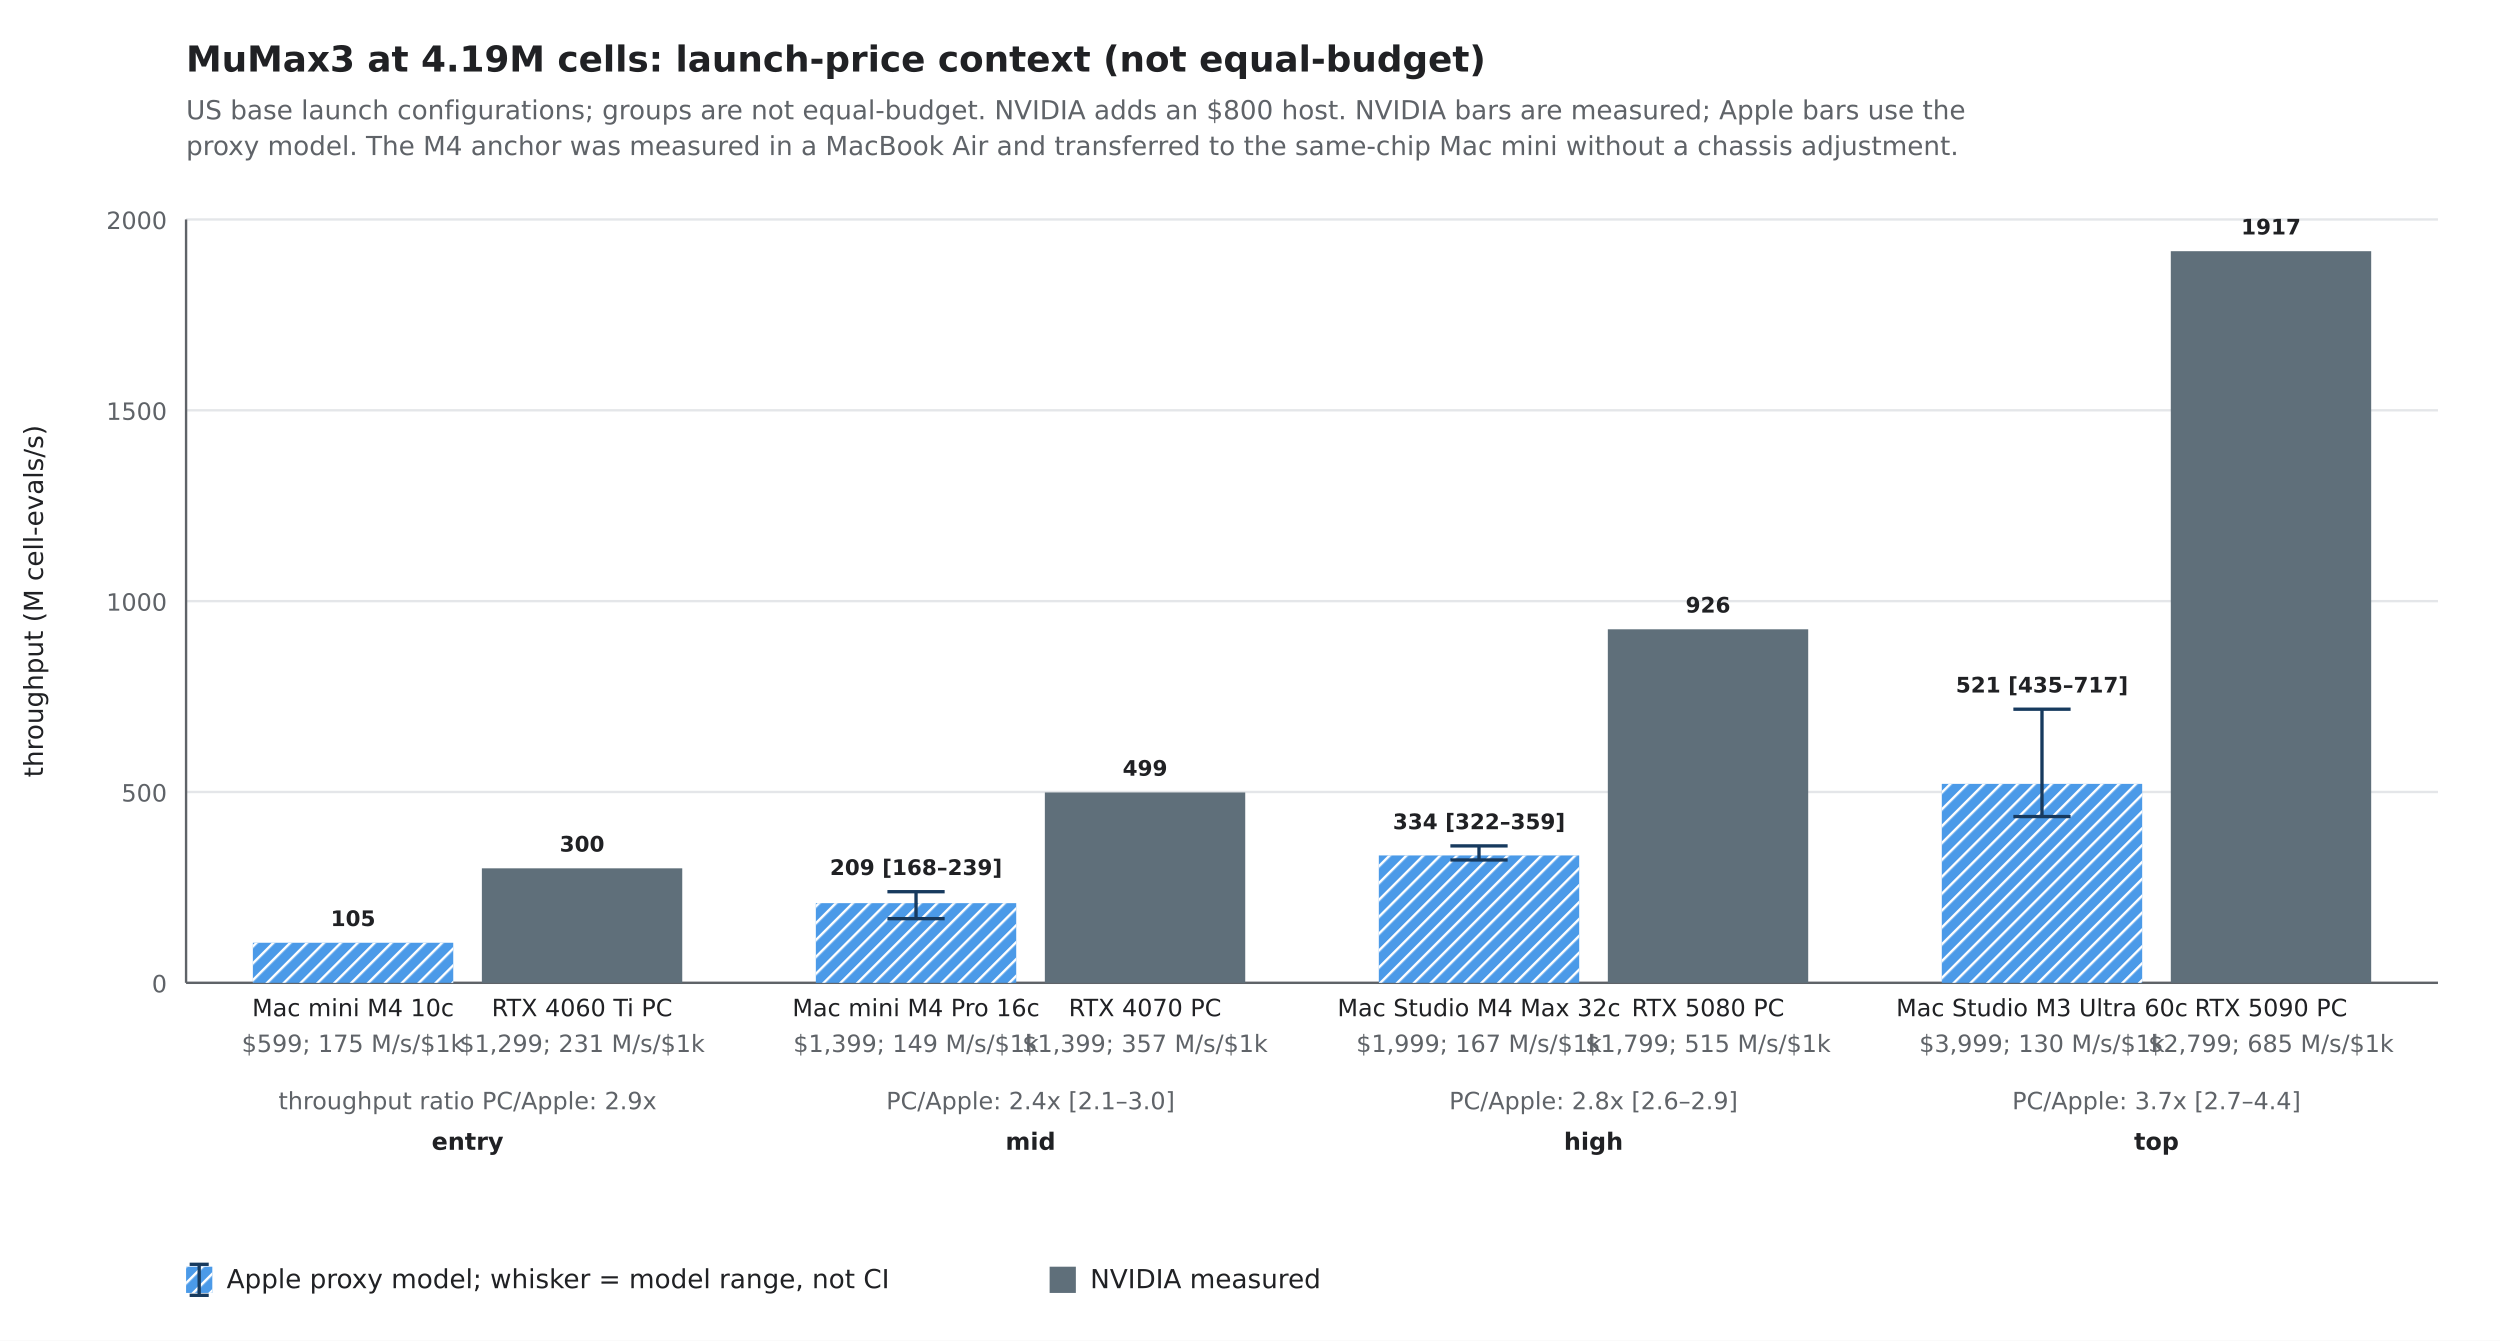
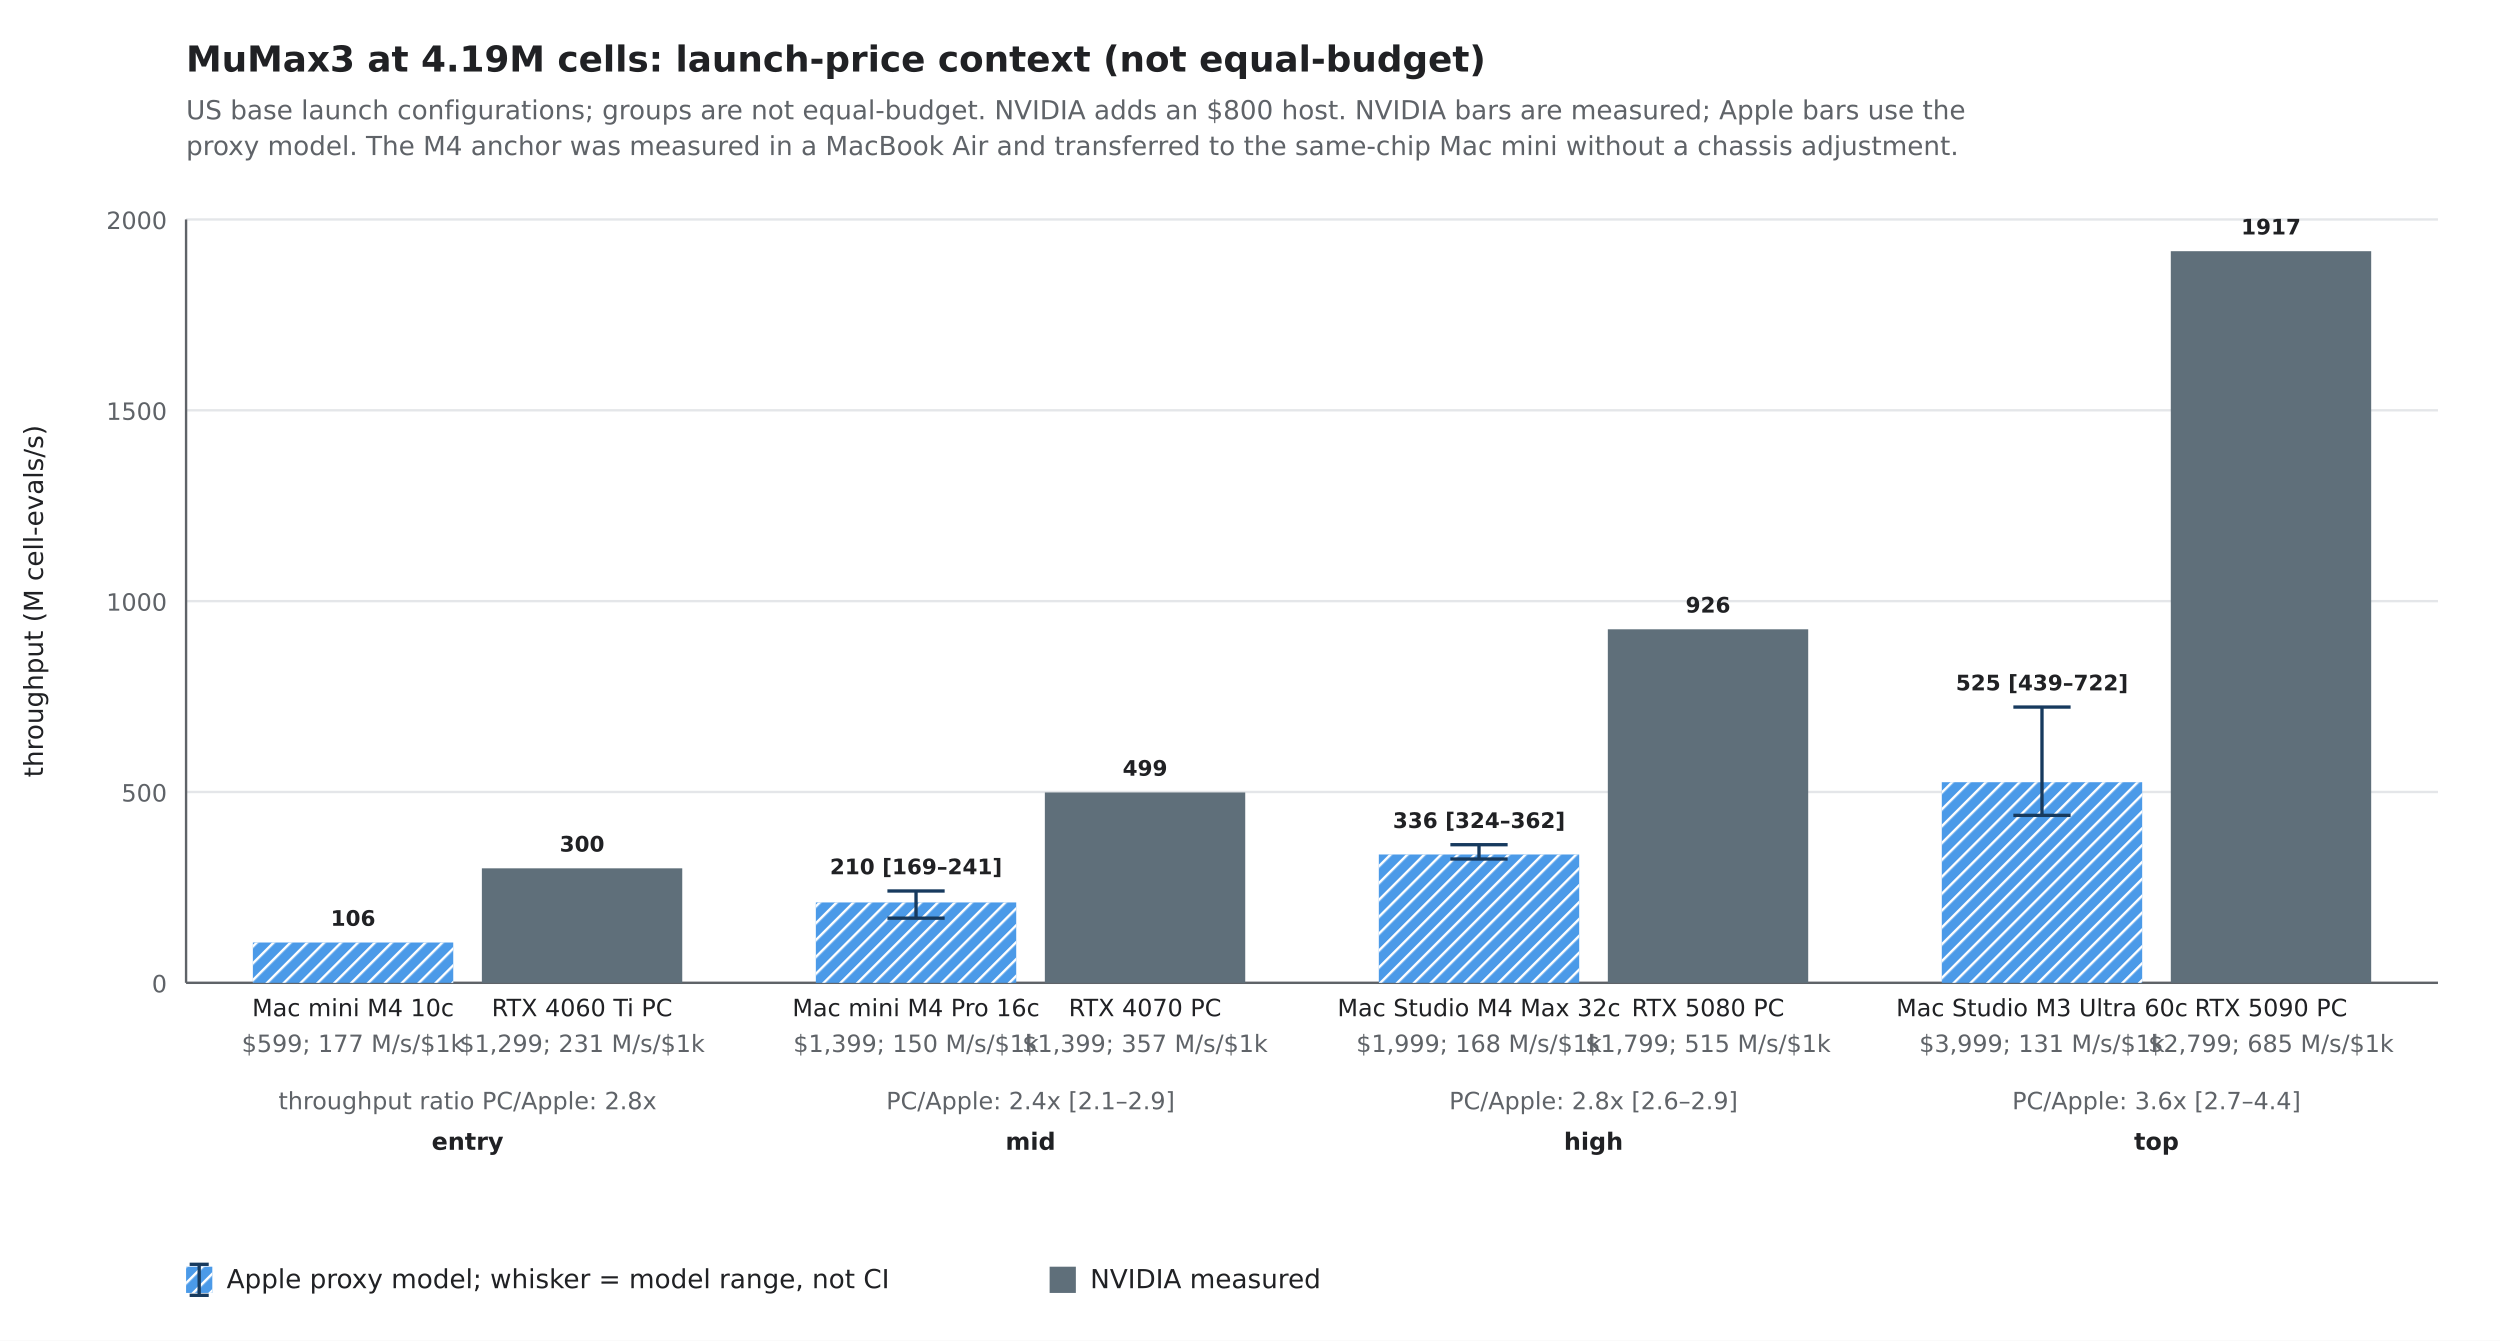
<svg xmlns="http://www.w3.org/2000/svg" width="1048" height="562" viewBox="0 0 1048 562">
  <defs>
    <pattern id="hatch" width="5" height="5" patternTransform="rotate(45)" patternUnits="userSpaceOnUse">
      <line x1="0" y1="0" x2="0" y2="5" stroke="#ffffff" stroke-width="2.1" />
    </pattern>
  </defs>
  <rect width="1048" height="562" fill="#ffffff" />
  <text x="78" y="30" font-family="DejaVu Sans, Helvetica, Arial, sans-serif" font-size="15" font-weight="600" fill="#202124">MuMax3 at 4.19M cells: launch-price context (not equal-budget)</text>
  <text x="78" y="50" font-family="DejaVu Sans, Helvetica, Arial, sans-serif" font-size="11" fill="#5f6368">US base launch configurations; groups are not equal-budget. NVIDIA adds an $800 host. NVIDIA bars are measured; Apple bars use the</text>
  <text x="78" y="65" font-family="DejaVu Sans, Helvetica, Arial, sans-serif" font-size="11" fill="#5f6368">proxy model. The M4 anchor was measured in a MacBook Air and transferred to the same-chip Mac mini without a chassis adjustment.</text>
  <line x1="78" y1="412.0" x2="1022" y2="412.0" stroke="#e4e6e9" stroke-width="1" />
  <text x="70" y="416.0" font-family="DejaVu Sans, Helvetica, Arial, sans-serif" font-size="10" fill="#5f6368" text-anchor="end">0</text>
  <line x1="78" y1="332.0" x2="1022" y2="332.0" stroke="#e4e6e9" stroke-width="1" />
  <text x="70" y="336.0" font-family="DejaVu Sans, Helvetica, Arial, sans-serif" font-size="10" fill="#5f6368" text-anchor="end">500</text>
  <line x1="78" y1="252.0" x2="1022" y2="252.0" stroke="#e4e6e9" stroke-width="1" />
  <text x="70" y="256.0" font-family="DejaVu Sans, Helvetica, Arial, sans-serif" font-size="10" fill="#5f6368" text-anchor="end">1000</text>
  <line x1="78" y1="172.0" x2="1022" y2="172.0" stroke="#e4e6e9" stroke-width="1" />
  <text x="70" y="176.0" font-family="DejaVu Sans, Helvetica, Arial, sans-serif" font-size="10" fill="#5f6368" text-anchor="end">1500</text>
  <line x1="78" y1="92.0" x2="1022" y2="92.0" stroke="#e4e6e9" stroke-width="1" />
  <text x="70" y="96.0" font-family="DejaVu Sans, Helvetica, Arial, sans-serif" font-size="10" fill="#5f6368" text-anchor="end">2000</text>
  <line x1="78" y1="92" x2="78" y2="412" stroke="#5f6368" stroke-width="1" />
  <line x1="78" y1="412" x2="1022" y2="412" stroke="#5f6368" stroke-width="1" />
  <text x="18" y="252.0" font-family="DejaVu Sans, Helvetica, Arial, sans-serif" font-size="11" fill="#202124" text-anchor="middle" transform="rotate(-90 18 252.0)">throughput (M cell-evals/s)</text>
-   <rect x="106.0" y="395.2" width="84" height="16.8" fill="#4b9ae8" />
-   <rect x="106.0" y="395.2" width="84" height="16.8" fill="url(#hatch)" />
-   <text x="148.0" y="388.2" font-family="DejaVu Sans, Helvetica, Arial, sans-serif" font-size="9" font-weight="600" fill="#202124" text-anchor="middle">105</text>
+   <rect x="106.0" y="395.1" width="84" height="16.9" fill="#4b9ae8" />
+   <rect x="106.0" y="395.1" width="84" height="16.9" fill="url(#hatch)" />
+   <text x="148.0" y="388.1" font-family="DejaVu Sans, Helvetica, Arial, sans-serif" font-size="9" font-weight="600" fill="#202124" text-anchor="middle">106</text>
  <text x="148.0" y="426.0" font-family="DejaVu Sans, Helvetica, Arial, sans-serif" font-size="10" fill="#202124" text-anchor="middle">Mac mini M4 10c</text>
-   <text x="148.0" y="441.0" font-family="DejaVu Sans, Helvetica, Arial, sans-serif" font-size="10" fill="#5f6368" text-anchor="middle">$599; 175 M/s/$1k</text>
+   <text x="148.0" y="441.0" font-family="DejaVu Sans, Helvetica, Arial, sans-serif" font-size="10" fill="#5f6368" text-anchor="middle">$599; 177 M/s/$1k</text>
  <rect x="202.0" y="364.0" width="84" height="48.0" fill="#5f6f7a" />
  <text x="244.0" y="357.0" font-family="DejaVu Sans, Helvetica, Arial, sans-serif" font-size="9" font-weight="600" fill="#202124" text-anchor="middle">300</text>
  <text x="244.0" y="426.0" font-family="DejaVu Sans, Helvetica, Arial, sans-serif" font-size="10" fill="#202124" text-anchor="middle">RTX 4060 Ti PC</text>
  <text x="244.0" y="441.0" font-family="DejaVu Sans, Helvetica, Arial, sans-serif" font-size="10" fill="#5f6368" text-anchor="middle">$1,299; 231 M/s/$1k</text>
-   <text x="196.0" y="465.0" font-family="DejaVu Sans, Helvetica, Arial, sans-serif" font-size="10" fill="#5f6368" text-anchor="middle">throughput ratio PC/Apple: 2.9x</text>
+   <text x="196.0" y="465.0" font-family="DejaVu Sans, Helvetica, Arial, sans-serif" font-size="10" fill="#5f6368" text-anchor="middle">throughput ratio PC/Apple: 2.8x</text>
  <text x="196.0" y="482.0" font-family="DejaVu Sans, Helvetica, Arial, sans-serif" font-size="10" font-weight="600" fill="#202124" text-anchor="middle">entry</text>
-   <rect x="342.0" y="378.6" width="84" height="33.4" fill="#4b9ae8" />
-   <rect x="342.0" y="378.6" width="84" height="33.4" fill="url(#hatch)" />
-   <line x1="384.0" y1="373.8" x2="384.0" y2="385.1" stroke="#173a5e" stroke-width="1.4" />
-   <line x1="372.0" y1="385.1" x2="396.0" y2="385.1" stroke="#173a5e" stroke-width="1.4" />
-   <line x1="372.0" y1="373.8" x2="396.0" y2="373.8" stroke="#173a5e" stroke-width="1.4" />
-   <text x="384.0" y="366.8" font-family="DejaVu Sans, Helvetica, Arial, sans-serif" font-size="9" font-weight="600" fill="#202124" text-anchor="middle">209 [168–239]</text>
+   <rect x="342.0" y="378.3" width="84" height="33.7" fill="#4b9ae8" />
+   <rect x="342.0" y="378.3" width="84" height="33.7" fill="url(#hatch)" />
+   <line x1="384.0" y1="373.5" x2="384.0" y2="384.9" stroke="#173a5e" stroke-width="1.4" />
+   <line x1="372.0" y1="384.9" x2="396.0" y2="384.9" stroke="#173a5e" stroke-width="1.4" />
+   <line x1="372.0" y1="373.5" x2="396.0" y2="373.5" stroke="#173a5e" stroke-width="1.4" />
+   <text x="384.0" y="366.5" font-family="DejaVu Sans, Helvetica, Arial, sans-serif" font-size="9" font-weight="600" fill="#202124" text-anchor="middle">210 [169–241]</text>
  <text x="384.0" y="426.0" font-family="DejaVu Sans, Helvetica, Arial, sans-serif" font-size="10" fill="#202124" text-anchor="middle">Mac mini M4 Pro 16c</text>
-   <text x="384.0" y="441.0" font-family="DejaVu Sans, Helvetica, Arial, sans-serif" font-size="10" fill="#5f6368" text-anchor="middle">$1,399; 149 M/s/$1k</text>
+   <text x="384.0" y="441.0" font-family="DejaVu Sans, Helvetica, Arial, sans-serif" font-size="10" fill="#5f6368" text-anchor="middle">$1,399; 150 M/s/$1k</text>
  <rect x="438.0" y="332.2" width="84" height="79.8" fill="#5f6f7a" />
  <text x="480.0" y="325.2" font-family="DejaVu Sans, Helvetica, Arial, sans-serif" font-size="9" font-weight="600" fill="#202124" text-anchor="middle">499</text>
  <text x="480.0" y="426.0" font-family="DejaVu Sans, Helvetica, Arial, sans-serif" font-size="10" fill="#202124" text-anchor="middle">RTX 4070 PC</text>
  <text x="480.0" y="441.0" font-family="DejaVu Sans, Helvetica, Arial, sans-serif" font-size="10" fill="#5f6368" text-anchor="middle">$1,399; 357 M/s/$1k</text>
-   <text x="432.0" y="465.0" font-family="DejaVu Sans, Helvetica, Arial, sans-serif" font-size="10" fill="#5f6368" text-anchor="middle">PC/Apple: 2.4x [2.1–3.0]</text>
+   <text x="432.0" y="465.0" font-family="DejaVu Sans, Helvetica, Arial, sans-serif" font-size="10" fill="#5f6368" text-anchor="middle">PC/Apple: 2.4x [2.1–2.9]</text>
  <text x="432.0" y="482.0" font-family="DejaVu Sans, Helvetica, Arial, sans-serif" font-size="10" font-weight="600" fill="#202124" text-anchor="middle">mid</text>
-   <rect x="578.0" y="358.6" width="84" height="53.4" fill="#4b9ae8" />
-   <rect x="578.0" y="358.6" width="84" height="53.4" fill="url(#hatch)" />
-   <line x1="620.0" y1="354.6" x2="620.0" y2="360.5" stroke="#173a5e" stroke-width="1.4" />
-   <line x1="608.0" y1="360.5" x2="632.0" y2="360.5" stroke="#173a5e" stroke-width="1.4" />
-   <line x1="608.0" y1="354.6" x2="632.0" y2="354.6" stroke="#173a5e" stroke-width="1.4" />
-   <text x="620.0" y="347.6" font-family="DejaVu Sans, Helvetica, Arial, sans-serif" font-size="9" font-weight="600" fill="#202124" text-anchor="middle">334 [322–359]</text>
+   <rect x="578.0" y="358.2" width="84" height="53.8" fill="#4b9ae8" />
+   <rect x="578.0" y="358.2" width="84" height="53.8" fill="url(#hatch)" />
+   <line x1="620.0" y1="354.1" x2="620.0" y2="360.1" stroke="#173a5e" stroke-width="1.4" />
+   <line x1="608.0" y1="360.1" x2="632.0" y2="360.1" stroke="#173a5e" stroke-width="1.4" />
+   <line x1="608.0" y1="354.1" x2="632.0" y2="354.1" stroke="#173a5e" stroke-width="1.4" />
+   <text x="620.0" y="347.1" font-family="DejaVu Sans, Helvetica, Arial, sans-serif" font-size="9" font-weight="600" fill="#202124" text-anchor="middle">336 [324–362]</text>
  <text x="620.0" y="426.0" font-family="DejaVu Sans, Helvetica, Arial, sans-serif" font-size="10" fill="#202124" text-anchor="middle">Mac Studio M4 Max 32c</text>
-   <text x="620.0" y="441.0" font-family="DejaVu Sans, Helvetica, Arial, sans-serif" font-size="10" fill="#5f6368" text-anchor="middle">$1,999; 167 M/s/$1k</text>
+   <text x="620.0" y="441.0" font-family="DejaVu Sans, Helvetica, Arial, sans-serif" font-size="10" fill="#5f6368" text-anchor="middle">$1,999; 168 M/s/$1k</text>
  <rect x="674.0" y="263.8" width="84" height="148.2" fill="#5f6f7a" />
  <text x="716.0" y="256.8" font-family="DejaVu Sans, Helvetica, Arial, sans-serif" font-size="9" font-weight="600" fill="#202124" text-anchor="middle">926</text>
  <text x="716.0" y="426.0" font-family="DejaVu Sans, Helvetica, Arial, sans-serif" font-size="10" fill="#202124" text-anchor="middle">RTX 5080 PC</text>
  <text x="716.0" y="441.0" font-family="DejaVu Sans, Helvetica, Arial, sans-serif" font-size="10" fill="#5f6368" text-anchor="middle">$1,799; 515 M/s/$1k</text>
  <text x="668.0" y="465.0" font-family="DejaVu Sans, Helvetica, Arial, sans-serif" font-size="10" fill="#5f6368" text-anchor="middle">PC/Apple: 2.8x [2.6–2.9]</text>
  <text x="668.0" y="482.0" font-family="DejaVu Sans, Helvetica, Arial, sans-serif" font-size="10" font-weight="600" fill="#202124" text-anchor="middle">high</text>
-   <rect x="814.0" y="328.6" width="84" height="83.4" fill="#4b9ae8" />
-   <rect x="814.0" y="328.6" width="84" height="83.4" fill="url(#hatch)" />
-   <line x1="856.0" y1="297.3" x2="856.0" y2="342.3" stroke="#173a5e" stroke-width="1.4" />
-   <line x1="844.0" y1="342.3" x2="868.0" y2="342.3" stroke="#173a5e" stroke-width="1.4" />
-   <line x1="844.0" y1="297.3" x2="868.0" y2="297.3" stroke="#173a5e" stroke-width="1.4" />
-   <text x="856.0" y="290.3" font-family="DejaVu Sans, Helvetica, Arial, sans-serif" font-size="9" font-weight="600" fill="#202124" text-anchor="middle">521 [435–717]</text>
+   <rect x="814.0" y="327.9" width="84" height="84.1" fill="#4b9ae8" />
+   <rect x="814.0" y="327.9" width="84" height="84.1" fill="url(#hatch)" />
+   <line x1="856.0" y1="296.4" x2="856.0" y2="341.8" stroke="#173a5e" stroke-width="1.4" />
+   <line x1="844.0" y1="341.8" x2="868.0" y2="341.8" stroke="#173a5e" stroke-width="1.4" />
+   <line x1="844.0" y1="296.4" x2="868.0" y2="296.4" stroke="#173a5e" stroke-width="1.4" />
+   <text x="856.0" y="289.4" font-family="DejaVu Sans, Helvetica, Arial, sans-serif" font-size="9" font-weight="600" fill="#202124" text-anchor="middle">525 [439–722]</text>
  <text x="856.0" y="426.0" font-family="DejaVu Sans, Helvetica, Arial, sans-serif" font-size="10" fill="#202124" text-anchor="middle">Mac Studio M3 Ultra 60c</text>
-   <text x="856.0" y="441.0" font-family="DejaVu Sans, Helvetica, Arial, sans-serif" font-size="10" fill="#5f6368" text-anchor="middle">$3,999; 130 M/s/$1k</text>
+   <text x="856.0" y="441.0" font-family="DejaVu Sans, Helvetica, Arial, sans-serif" font-size="10" fill="#5f6368" text-anchor="middle">$3,999; 131 M/s/$1k</text>
  <rect x="910.0" y="105.3" width="84" height="306.7" fill="#5f6f7a" />
  <text x="952.0" y="98.3" font-family="DejaVu Sans, Helvetica, Arial, sans-serif" font-size="9" font-weight="600" fill="#202124" text-anchor="middle">1917</text>
  <text x="952.0" y="426.0" font-family="DejaVu Sans, Helvetica, Arial, sans-serif" font-size="10" fill="#202124" text-anchor="middle">RTX 5090 PC</text>
  <text x="952.0" y="441.0" font-family="DejaVu Sans, Helvetica, Arial, sans-serif" font-size="10" fill="#5f6368" text-anchor="middle">$2,799; 685 M/s/$1k</text>
-   <text x="904.0" y="465.0" font-family="DejaVu Sans, Helvetica, Arial, sans-serif" font-size="10" fill="#5f6368" text-anchor="middle">PC/Apple: 3.7x [2.7–4.4]</text>
+   <text x="904.0" y="465.0" font-family="DejaVu Sans, Helvetica, Arial, sans-serif" font-size="10" fill="#5f6368" text-anchor="middle">PC/Apple: 3.6x [2.7–4.4]</text>
  <text x="904.0" y="482.0" font-family="DejaVu Sans, Helvetica, Arial, sans-serif" font-size="10" font-weight="600" fill="#202124" text-anchor="middle">top</text>
  <rect x="78" y="531" width="11" height="11" fill="#4b9ae8" />
  <rect x="78" y="531" width="11" height="11" fill="url(#hatch)" />
  <line x1="83.5" y1="530.0" x2="83.5" y2="543.0" stroke="#173a5e" stroke-width="1.4" />
  <line x1="79.5" y1="543.0" x2="87.5" y2="543.0" stroke="#173a5e" stroke-width="1.4" />
  <line x1="79.5" y1="530.0" x2="87.5" y2="530.0" stroke="#173a5e" stroke-width="1.4" />
  <text x="95" y="540" font-family="DejaVu Sans, Helvetica, Arial, sans-serif" font-size="11" fill="#202124">Apple proxy model; whisker = model range, not CI</text>
  <rect x="440.0" y="531" width="11" height="11" fill="#5f6f7a" />
  <text x="457.0" y="540" font-family="DejaVu Sans, Helvetica, Arial, sans-serif" font-size="11" fill="#202124">NVIDIA measured</text>
</svg>
